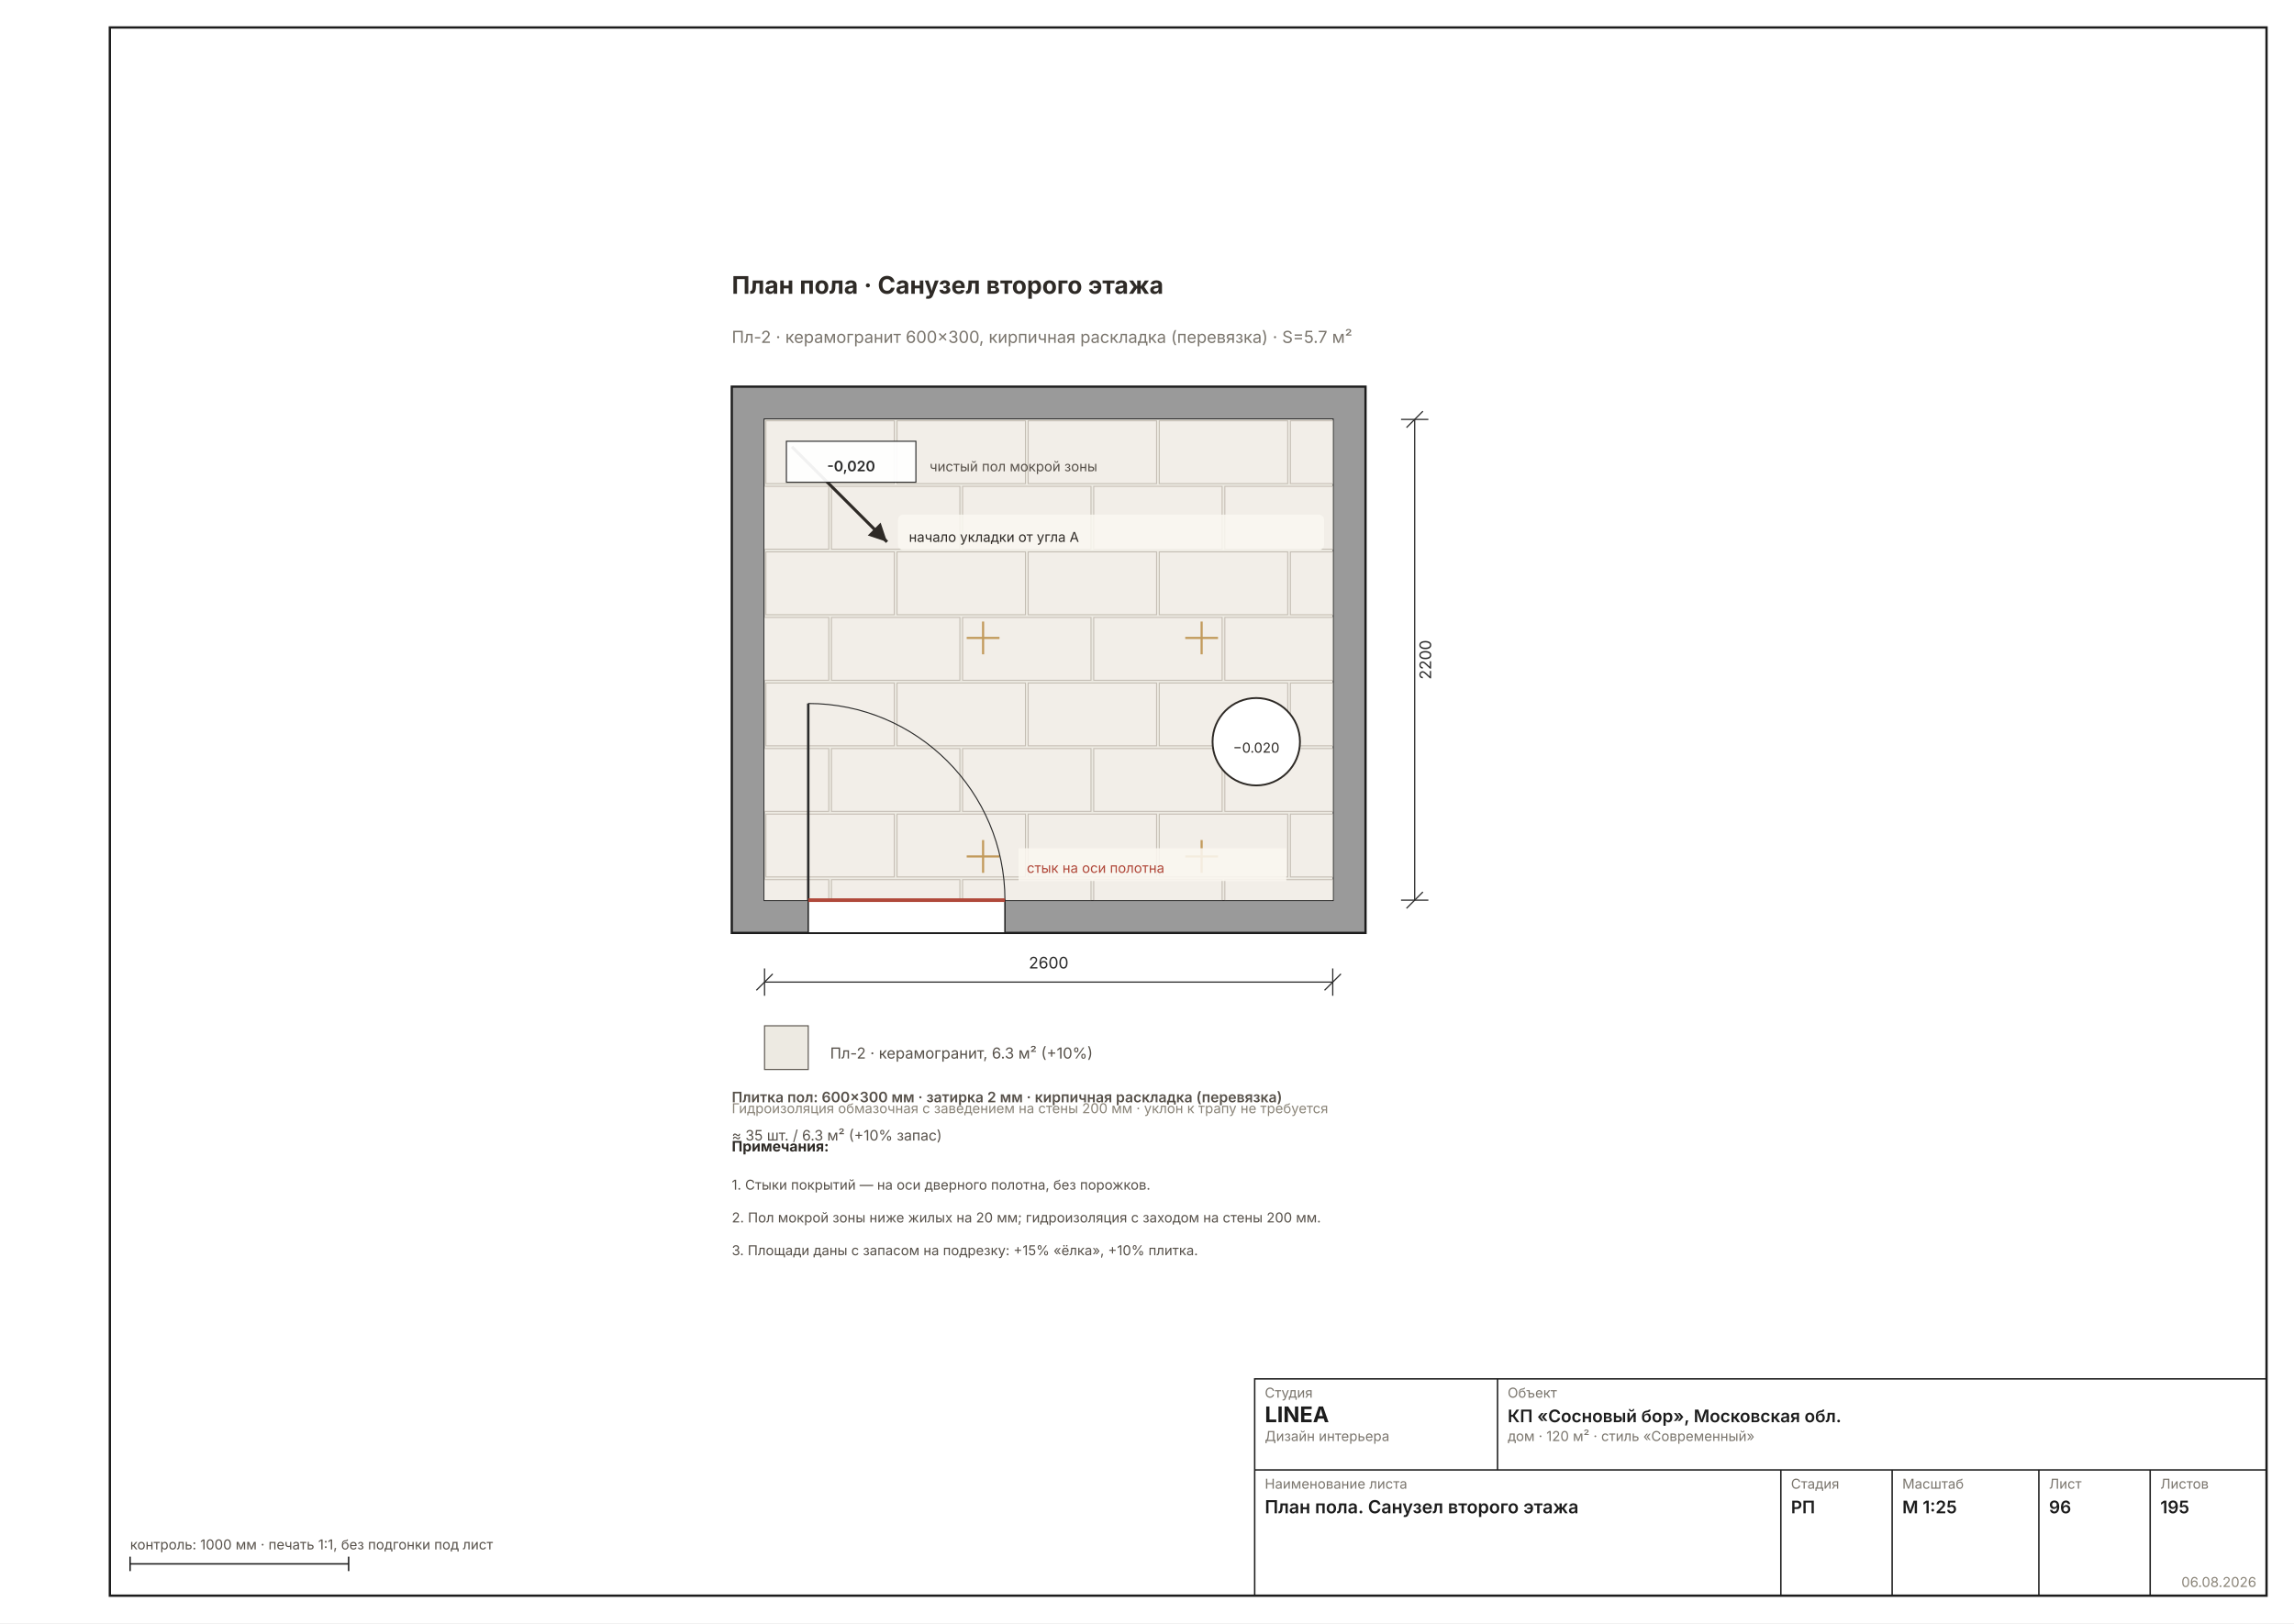
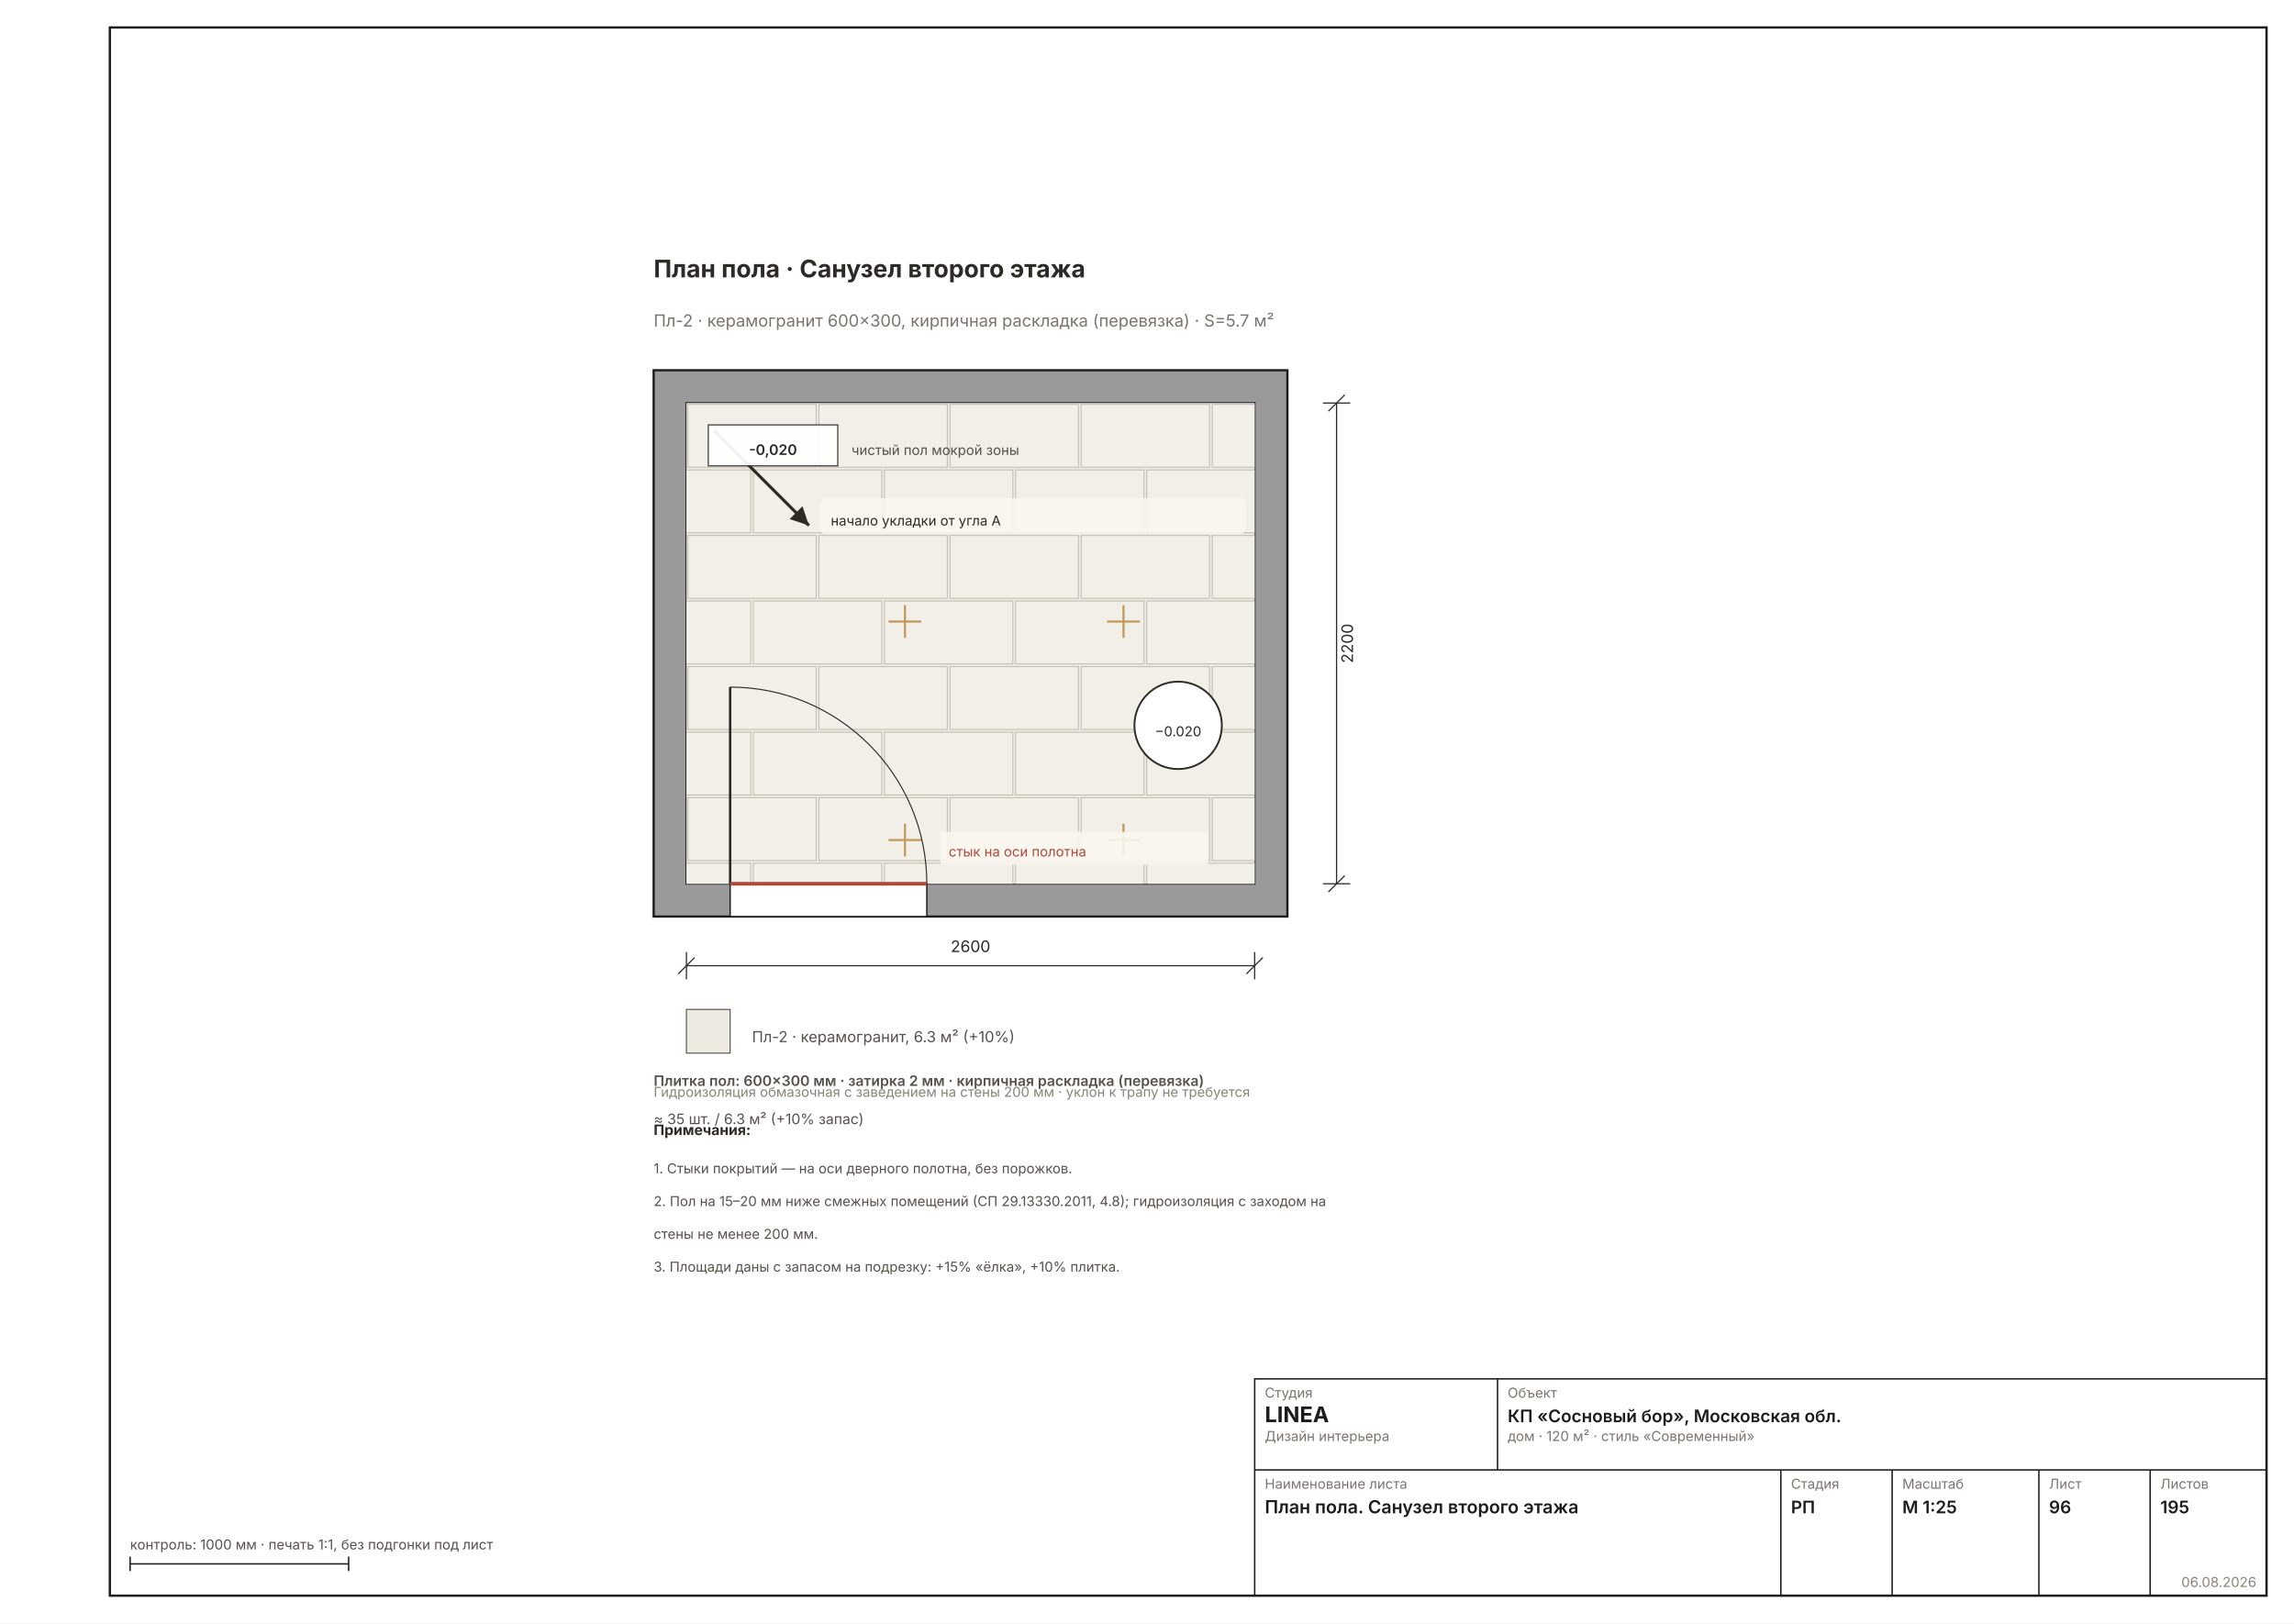
<svg xmlns="http://www.w3.org/2000/svg" width="1587" height="1123" viewBox="0 0 1587 1123" font-family="Inter, &quot;Helvetica Neue&quot;, Arial, sans-serif" data-sheet="floor-room" data-scale="1:25">
  <rect width="1587" height="1123" fill="#FFFFFF" />
  <rect x="76" y="19" width="1492" height="1085" fill="none" stroke="#1C1C1C" stroke-width="1.6" />
-   <g transform="translate(339.9434 101.2012) scale(1.8898)">
+   <g transform="translate(285.8952 89.8624) scale(1.8898)">
    <defs>
      <pattern id="rh96" width="7" height="7" patternUnits="userSpaceOnUse" patternTransform="rotate(45)">
        <rect width="7" height="7" fill="#9A9A9A" />
        <line x1="0" y1="0" x2="0" y2="7" stroke="#6E6E6E" stroke-width="1.11" />
      </pattern>
    </defs>
    <rect x="88" y="88" width="232" height="200" fill="#9A9A9A" stroke="#1C1C1C" stroke-width="0.83" />
    <rect x="100" y="100" width="208" height="176" fill="#FFFFFF" stroke="#1C1C1C" stroke-width="0.67" />
    <rect x="100" y="100" width="208" height="176" fill="#EDEAE2" />
    <clipPath id="fl9">
      <rect x="100" y="100" width="208" height="176" />
    </clipPath>
    <g clip-path="url(#fl9)">
      <rect x="100.5" y="100.5" width="47" height="23" fill="#F2EEE8" stroke="#C4BDB3" stroke-width="0.36" />
      <rect x="148.5" y="100.5" width="47" height="23" fill="#F2EEE8" stroke="#C4BDB3" stroke-width="0.36" />
      <rect x="196.5" y="100.5" width="47" height="23" fill="#F2EEE8" stroke="#C4BDB3" stroke-width="0.36" />
      <rect x="244.5" y="100.5" width="47" height="23" fill="#F2EEE8" stroke="#C4BDB3" stroke-width="0.36" />
      <rect x="292.5" y="100.5" width="47" height="23" fill="#F2EEE8" stroke="#C4BDB3" stroke-width="0.36" />
      <rect x="76.5" y="124.5" width="47" height="23" fill="#F2EEE8" stroke="#C4BDB3" stroke-width="0.36" />
      <rect x="124.5" y="124.5" width="47" height="23" fill="#F2EEE8" stroke="#C4BDB3" stroke-width="0.36" />
      <rect x="172.5" y="124.5" width="47" height="23" fill="#F2EEE8" stroke="#C4BDB3" stroke-width="0.36" />
      <rect x="220.5" y="124.5" width="47" height="23" fill="#F2EEE8" stroke="#C4BDB3" stroke-width="0.36" />
      <rect x="268.5" y="124.5" width="47" height="23" fill="#F2EEE8" stroke="#C4BDB3" stroke-width="0.36" />
      <rect x="100.5" y="148.5" width="47" height="23" fill="#F2EEE8" stroke="#C4BDB3" stroke-width="0.36" />
      <rect x="148.5" y="148.5" width="47" height="23" fill="#F2EEE8" stroke="#C4BDB3" stroke-width="0.36" />
      <rect x="196.5" y="148.5" width="47" height="23" fill="#F2EEE8" stroke="#C4BDB3" stroke-width="0.36" />
      <rect x="244.5" y="148.5" width="47" height="23" fill="#F2EEE8" stroke="#C4BDB3" stroke-width="0.36" />
      <rect x="292.5" y="148.5" width="47" height="23" fill="#F2EEE8" stroke="#C4BDB3" stroke-width="0.36" />
      <rect x="76.5" y="172.5" width="47" height="23" fill="#F2EEE8" stroke="#C4BDB3" stroke-width="0.36" />
      <rect x="124.5" y="172.5" width="47" height="23" fill="#F2EEE8" stroke="#C4BDB3" stroke-width="0.36" />
      <rect x="172.5" y="172.5" width="47" height="23" fill="#F2EEE8" stroke="#C4BDB3" stroke-width="0.36" />
      <rect x="220.5" y="172.5" width="47" height="23" fill="#F2EEE8" stroke="#C4BDB3" stroke-width="0.36" />
      <rect x="268.5" y="172.5" width="47" height="23" fill="#F2EEE8" stroke="#C4BDB3" stroke-width="0.36" />
      <rect x="100.5" y="196.5" width="47" height="23" fill="#F2EEE8" stroke="#C4BDB3" stroke-width="0.36" />
      <rect x="148.5" y="196.5" width="47" height="23" fill="#F2EEE8" stroke="#C4BDB3" stroke-width="0.36" />
      <rect x="196.5" y="196.5" width="47" height="23" fill="#F2EEE8" stroke="#C4BDB3" stroke-width="0.36" />
      <rect x="244.5" y="196.5" width="47" height="23" fill="#F2EEE8" stroke="#C4BDB3" stroke-width="0.36" />
      <rect x="292.5" y="196.5" width="47" height="23" fill="#F2EEE8" stroke="#C4BDB3" stroke-width="0.36" />
      <rect x="76.5" y="220.5" width="47" height="23" fill="#F2EEE8" stroke="#C4BDB3" stroke-width="0.36" />
      <rect x="124.5" y="220.5" width="47" height="23" fill="#F2EEE8" stroke="#C4BDB3" stroke-width="0.36" />
      <rect x="172.5" y="220.5" width="47" height="23" fill="#F2EEE8" stroke="#C4BDB3" stroke-width="0.36" />
      <rect x="220.5" y="220.5" width="47" height="23" fill="#F2EEE8" stroke="#C4BDB3" stroke-width="0.36" />
      <rect x="268.5" y="220.5" width="47" height="23" fill="#F2EEE8" stroke="#C4BDB3" stroke-width="0.36" />
      <rect x="100.5" y="244.5" width="47" height="23" fill="#F2EEE8" stroke="#C4BDB3" stroke-width="0.36" />
      <rect x="148.5" y="244.5" width="47" height="23" fill="#F2EEE8" stroke="#C4BDB3" stroke-width="0.36" />
      <rect x="196.5" y="244.5" width="47" height="23" fill="#F2EEE8" stroke="#C4BDB3" stroke-width="0.36" />
      <rect x="244.5" y="244.5" width="47" height="23" fill="#F2EEE8" stroke="#C4BDB3" stroke-width="0.36" />
      <rect x="292.5" y="244.5" width="47" height="23" fill="#F2EEE8" stroke="#C4BDB3" stroke-width="0.36" />
      <rect x="76.5" y="268.5" width="47" height="23" fill="#F2EEE8" stroke="#C4BDB3" stroke-width="0.36" />
      <rect x="124.5" y="268.5" width="47" height="23" fill="#F2EEE8" stroke="#C4BDB3" stroke-width="0.36" />
      <rect x="172.5" y="268.5" width="47" height="23" fill="#F2EEE8" stroke="#C4BDB3" stroke-width="0.36" />
      <rect x="220.5" y="268.5" width="47" height="23" fill="#F2EEE8" stroke="#C4BDB3" stroke-width="0.36" />
      <rect x="268.5" y="268.5" width="47" height="23" fill="#F2EEE8" stroke="#C4BDB3" stroke-width="0.36" />
      <line x1="174" y1="180" x2="186" y2="180" stroke="#C29A5B" stroke-width="0.78" />
      <line x1="180" y1="174" x2="180" y2="186" stroke="#C29A5B" stroke-width="0.78" />
      <line x1="174" y1="260" x2="186" y2="260" stroke="#C29A5B" stroke-width="0.78" />
      <line x1="180" y1="254" x2="180" y2="266" stroke="#C29A5B" stroke-width="0.78" />
      <line x1="254" y1="180" x2="266" y2="180" stroke="#C29A5B" stroke-width="0.78" />
      <line x1="260" y1="174" x2="260" y2="186" stroke="#C29A5B" stroke-width="0.78" />
      <line x1="254" y1="260" x2="266" y2="260" stroke="#C29A5B" stroke-width="0.78" />
      <line x1="260" y1="254" x2="260" y2="266" stroke="#C29A5B" stroke-width="0.78" />
      <defs>
        <marker id="arrS9" markerWidth="8" markerHeight="8" refX="6" refY="3" orient="auto">
          <path d="M0 0 L6 3 L0 6Z" fill="#2E2A26" />
        </marker>
      </defs>
      <line x1="110" y1="110" x2="144.841" y2="144.841" stroke="#2E2A26" stroke-width="1.11" marker-end="url(#arrS9)" />
      <rect x="148.841" y="134.841" width="156" height="13" fill="#FAF7F0D9" rx="2" />
      <text x="152.841" y="144.841" font-size="5.00" fill="#2E2A26">начало укладки от угла А</text>
    </g>
    <rect x="116" y="276" width="72" height="12" fill="#FFFFFF" stroke="#1C1C1C" stroke-width="0.50" />
    <line x1="116" y1="276" x2="116" y2="204" stroke="#2A2A2A" stroke-width="0.89" />
    <path d="M 188 276 A 72 72 0 0 0 116 204" fill="none" stroke="#2A2A2A" stroke-width="0.39" />
    <line x1="116" y1="276" x2="188" y2="276" stroke="#B0483A" stroke-width="1.33" />
    <rect x="193" y="257" width="98" height="12" fill="#FAF7F0E0" />
    <text x="196" y="266" font-size="5.00" fill="#B0483A" text-anchor="start">стык на оси полотна</text>
    <g>
      <circle cx="280" cy="218" r="16" fill="#FFF" stroke="#2E2A26" stroke-width="0.67" />
      <text x="280" y="222" font-size="5.00" text-anchor="middle" fill="#2E2A26">−0.020</text>
    </g>
    <text x="88" y="54" font-size="8.89" font-weight="700" fill="#2E2A26">План пола · Санузел второго этажа</text>
    <text x="88" y="72" font-size="6.11" fill="#7A756D">Пл-2 · керамогранит 600×300, кирпичная раскладка (перевязка) · S=5.7 м²</text>
    <g data-el="dim" stroke="#2A2A2A" stroke-width="0.44" fill="none">
      <line x1="100" y1="306" x2="308" y2="306" />
      <line x1="100" y1="301" x2="100" y2="311" />
      <line x1="308" y1="301" x2="308" y2="311" />
      <line x1="97" y1="309" x2="103" y2="303" />
      <line x1="305" y1="309" x2="311" y2="303" />
    </g>
    <text x="204" y="301" font-size="5.83" fill="#2A2A2A" text-anchor="middle">2600</text>
    <g data-el="dim" stroke="#2A2A2A" stroke-width="0.44" fill="none">
      <line x1="338" y1="100" x2="338" y2="276" />
      <line x1="333" y1="100" x2="343" y2="100" />
      <line x1="333" y1="276" x2="343" y2="276" />
      <line x1="335" y1="103" x2="341" y2="97" />
      <line x1="335" y1="279" x2="341" y2="273" />
    </g>
    <text x="344" y="188" font-size="5.83" fill="#2A2A2A" transform="rotate(-90 344 188)" text-anchor="middle">2200</text>
    <g font-size="5.56" fill="#57514A">
      <rect x="100" y="322" width="16" height="16" fill="#EDEAE2" stroke="#57514A" stroke-width="0.39" />
      <text x="124" y="334">Пл-2 · керамогранит, 6.3 м² (+10%)</text>
    </g>
    <text x="88" y="354" font-size="5.00" fill="#8A8478">Гидроизоляция обмазочная с заведением на стены 200 мм · уклон к трапу не требуется</text>
    <text x="88" y="350" font-size="5.28" font-weight="600" fill="#57514A">Плитка пол: 600×300 мм · затирка 2 мм · кирпичная раскладка (перевязка)</text>
    <text x="88" y="364" font-size="5.28" fill="#57514A">≈ 35 шт. / 6.3 м² (+10% запас)</text>
    <g data-el="level">
      <rect x="108" y="108" width="47.4" height="15" fill="#FFFFFFEE" stroke="#2A2A2A" stroke-width="0.39" />
      <text x="131.7" y="119" font-size="5.28" font-weight="600" fill="#2A2A2A" text-anchor="middle">-0,020</text>
    </g>
    <text x="160.4" y="119" font-size="5.00" fill="#57514A">чистый пол мокрой зоны</text>
    <g data-el="notes" />
    <text x="88" y="368" font-size="5.28" font-weight="700" fill="#2E2A26">Примечания:</text>
    <text x="88" y="382" font-size="5.00" fill="#57514A">1. Стыки покрытий — на оси дверного полотна, без порожков.</text>
-     <text x="88" y="394" font-size="5.00" fill="#57514A">2. Пол мокрой зоны ниже жилых на 20 мм; гидроизоляция с заходом на стены 200 мм.</text>
-     <text x="88" y="406" font-size="5.00" fill="#57514A">3. Площади даны с запасом на подрезку: +15% «ёлка», +10% плитка.</text>
+     <text x="88" y="394" font-size="5.00" fill="#57514A">2. Пол на 15–20 мм ниже смежных помещений (СП 29.13330.2011, 4.8); гидроизоляция с заходом на</text>
+     <text x="88" y="406" font-size="5.00" fill="#57514A">    стены не менее 200 мм.</text>
+     <text x="88" y="418" font-size="5.00" fill="#57514A">3. Площади даны с запасом на подрезку: +15% «ёлка», +10% плитка.</text>
  </g>
  <g data-el="stamp" stroke="#1C1C1C" stroke-width="1" fill="none">
    <rect x="868" y="954" width="700" height="150" />
    <line x1="868" y1="1017" x2="1568" y2="1017" />
    <line x1="1036" y1="954" x2="1036" y2="1017" />
    <line x1="1232" y1="1017" x2="1232" y2="1104" />
    <line x1="1309" y1="1017" x2="1309" y2="1104" />
    <line x1="1410.5" y1="1017" x2="1410.5" y2="1104" />
    <line x1="1487.5" y1="1017" x2="1487.5" y2="1104" />
  </g>
  <text x="875" y="967" font-size="9.5" fill="#7A756D">Студия</text>
  <text x="875" y="984" font-size="15" font-weight="700" fill="#1C1C1C">LINEA</text>
  <text x="875" y="997" font-size="9.5" fill="#7A756D">Дизайн интерьера</text>
  <text x="1043" y="967" font-size="9.5" fill="#7A756D">Объект</text>
  <text x="1043" y="984" font-size="12" font-weight="600" fill="#1C1C1C">КП «Сосновый бор», Московская обл.</text>
  <text x="1043" y="997" font-size="9.5" fill="#7A756D">дом · 120 м² · стиль «Современный»</text>
  <text x="875" y="1030" font-size="9.5" fill="#7A756D">Наименование листа</text>
  <text x="875" y="1047" font-size="12.5" font-weight="600" fill="#1C1C1C">План пола. Санузел второго этажа</text>
  <text x="1239" y="1030" font-size="9.5" fill="#7A756D">Стадия</text>
  <text x="1239" y="1047" font-size="12" font-weight="600" fill="#1C1C1C">РП</text>
  <text x="1316" y="1030" font-size="9.5" fill="#7A756D">Масштаб</text>
  <text x="1316" y="1047" font-size="12" font-weight="600" fill="#1C1C1C">М 1:25</text>
  <text x="1417.5" y="1030" font-size="9.5" fill="#7A756D">Лист</text>
  <text x="1417.5" y="1047" font-size="12" font-weight="600" fill="#1C1C1C">96</text>
  <text x="1494.5" y="1030" font-size="9.5" fill="#7A756D">Листов</text>
  <text x="1494.5" y="1047" font-size="12" font-weight="600" fill="#1C1C1C">195</text>
  <text x="1561" y="1098" font-size="9.5" fill="#8A8478" text-anchor="end">06.08.2026</text>
  <g stroke="#1C1C1C" stroke-width="1">
    <line x1="90" y1="1082" x2="241.184" y2="1082" />
    <line x1="90" y1="1077" x2="90" y2="1087" />
    <line x1="241.184" y1="1077" x2="241.184" y2="1087" />
  </g>
  <text x="90" y="1072" font-size="9.5" fill="#57514A">контроль: 1000 мм · печать 1:1, без подгонки под лист</text>
</svg>
